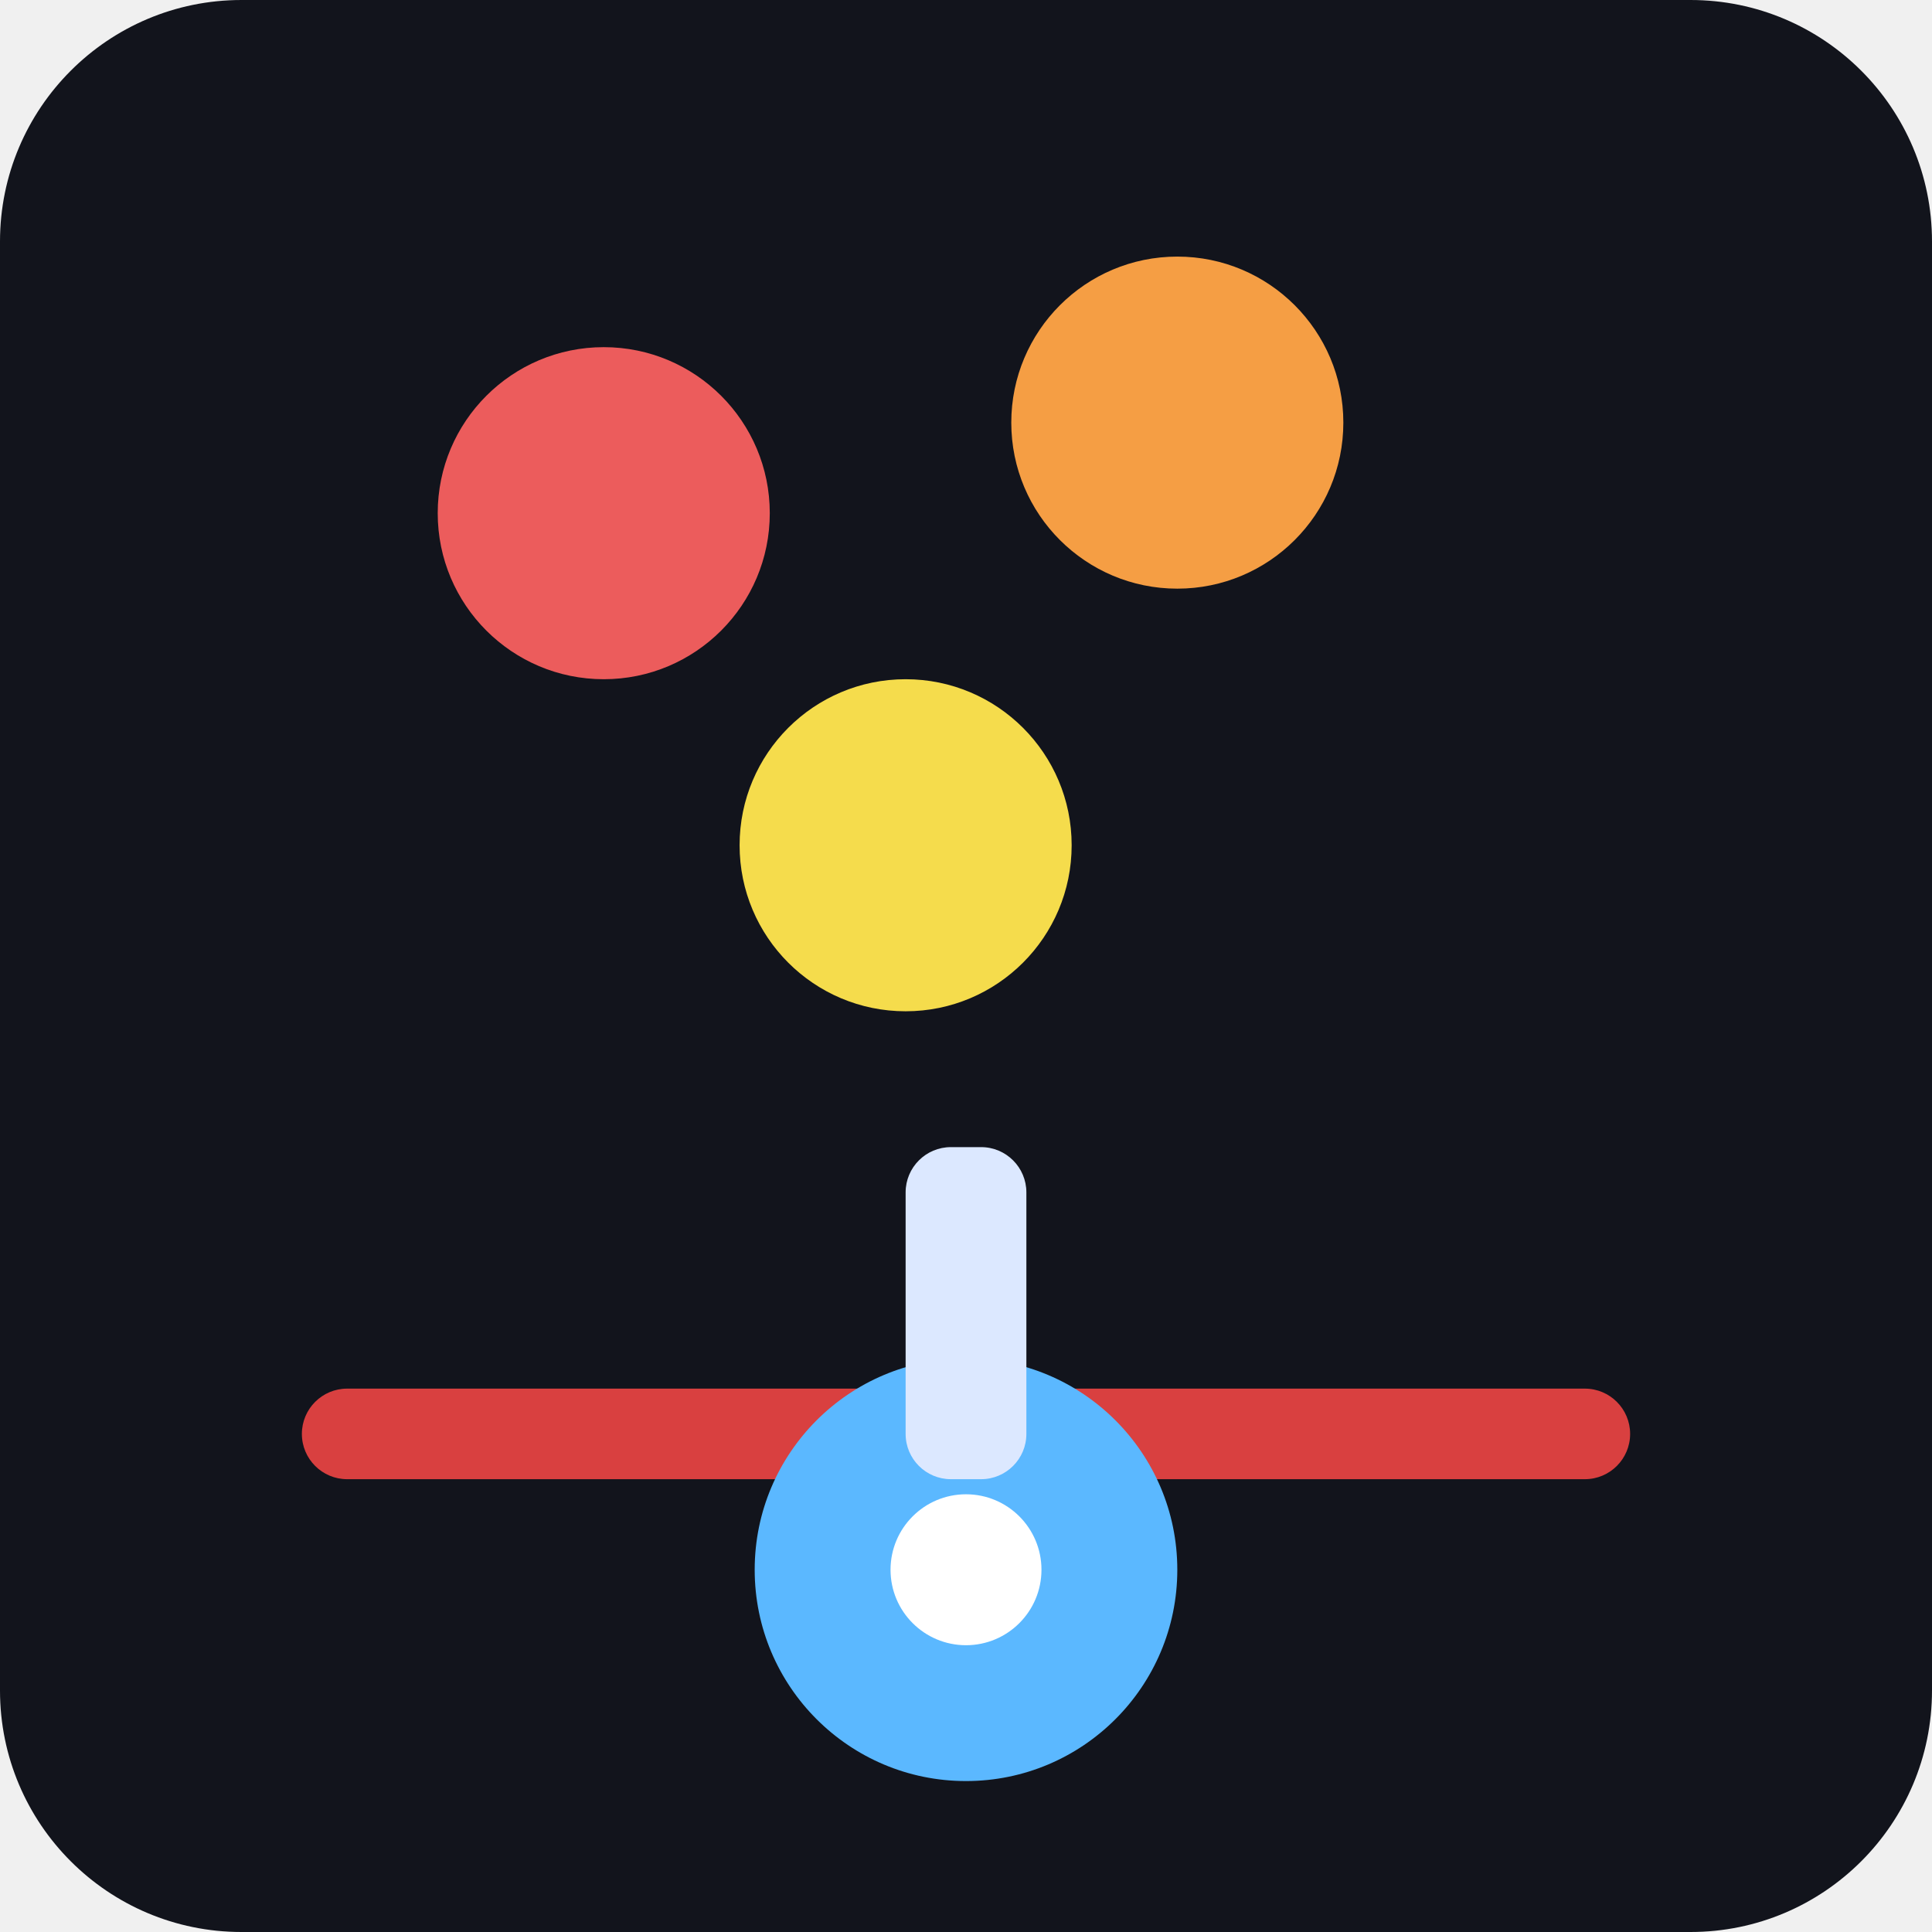
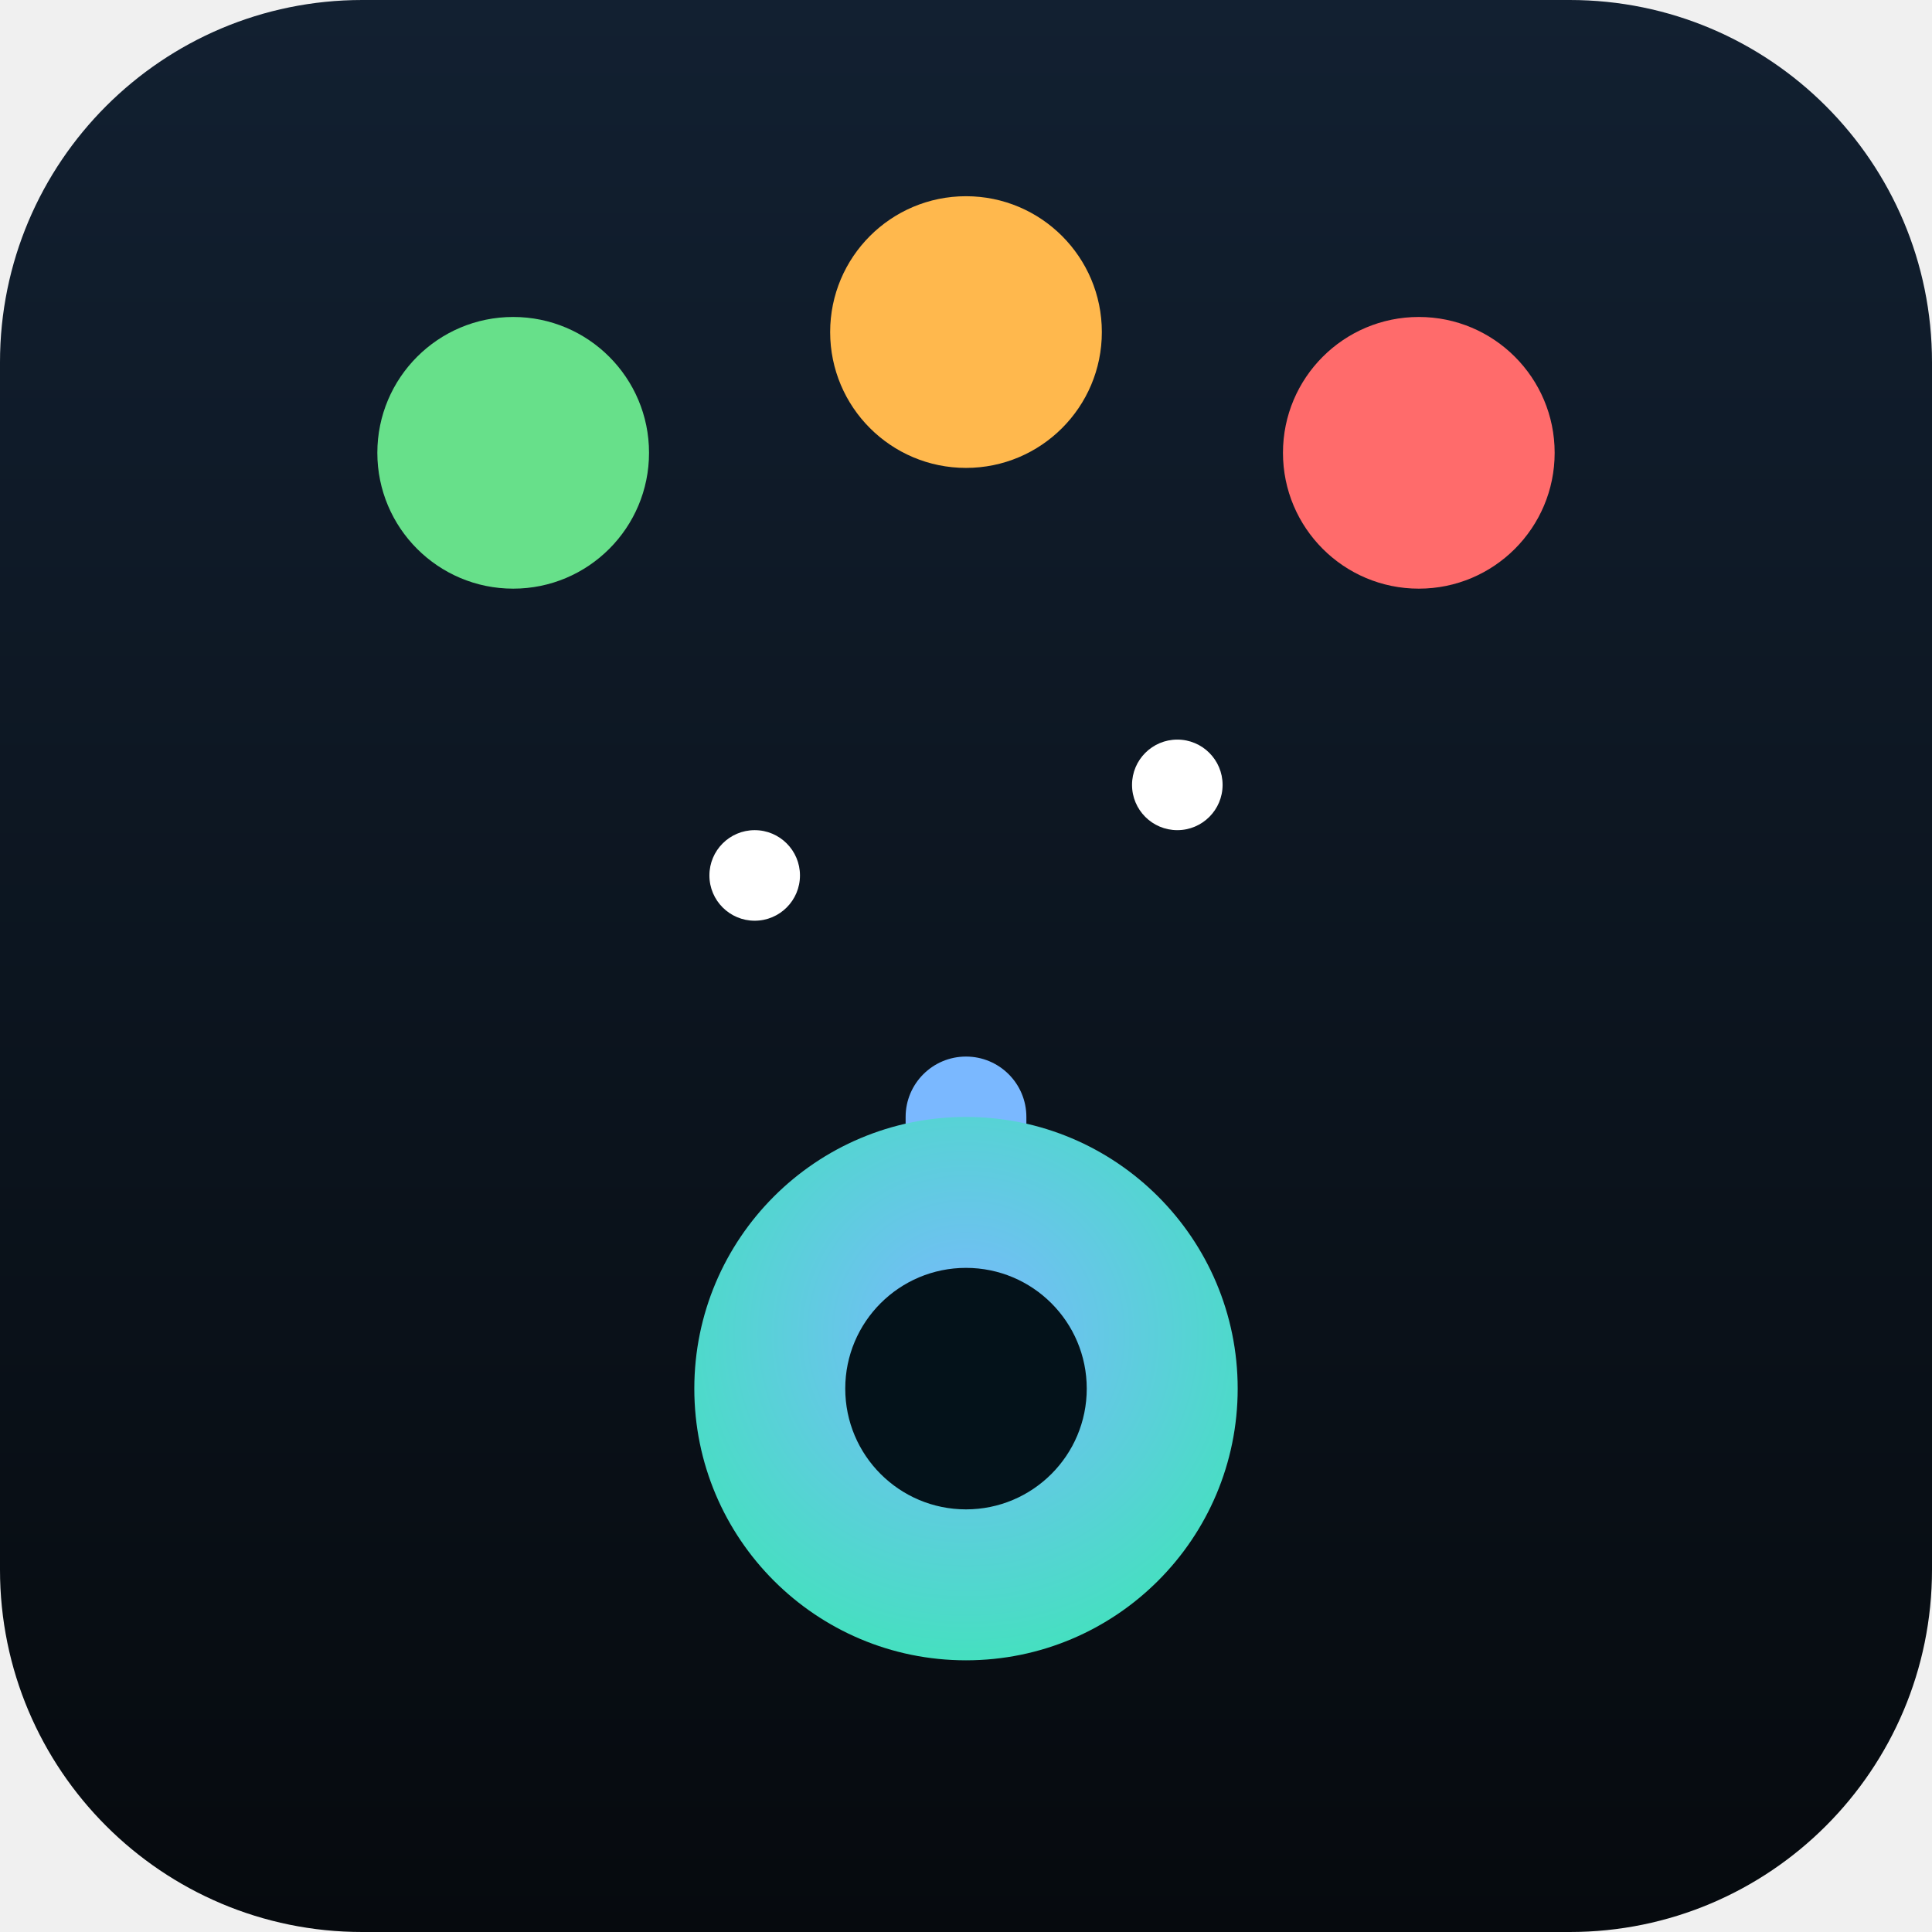
<svg xmlns="http://www.w3.org/2000/svg" width="128" height="128" viewBox="0 0 128 128">
-   <rect width="128" height="128" rx="16" fill="#12141c" />
-   <circle cx="40" cy="34" r="11" fill="#ec5c5c" />
-   <circle cx="78" cy="28" r="11" fill="#f59e44" />
-   <circle cx="60" cy="56" r="11" fill="#f5dc4c" />
-   <rect x="20" y="92" width="88" height="6" rx="3" fill="#d94040" />
-   <circle cx="64" cy="104" r="14" fill="#5bb8ff" />
-   <rect x="60" y="76" width="8" height="22" rx="3" fill="#dce8ff" />
-   <circle cx="64" cy="104" r="5" fill="#ffffff" />
+   <defs>
+     <linearGradient id="bg" x1="0" y1="0" x2="0" y2="1">
+       <stop offset="0" stop-color="#122031" />
+       <stop offset="1" stop-color="#060a0e" />
+     </linearGradient>
+     <radialGradient id="dome" cx="0.5" cy="0.4" r="0.6">
+       <stop offset="0" stop-color="#7ab8ff" />
+       <stop offset="1" stop-color="#45e0c0" />
+     </radialGradient>
+   </defs>
+   <rect width="128" height="128" rx="24" fill="url(#bg)" />
+   <circle cx="34" cy="30" r="9" fill="#67e08a" />
+   <circle cx="64" cy="22" r="9" fill="#ffb84d" />
+   <circle cx="94" cy="30" r="9" fill="#ff6b6b" />
+   <rect x="60" y="70" width="8" height="26" rx="4" fill="#7ab8ff" />
+   <circle cx="64" cy="92" r="18" fill="url(#dome)" />
+   <circle cx="64" cy="92" r="8" fill="#04121a" />
+   <circle cx="50" cy="58" r="3" fill="#ffffff" />
+   <circle cx="78" cy="52" r="3" fill="#ffffff" />
</svg>
